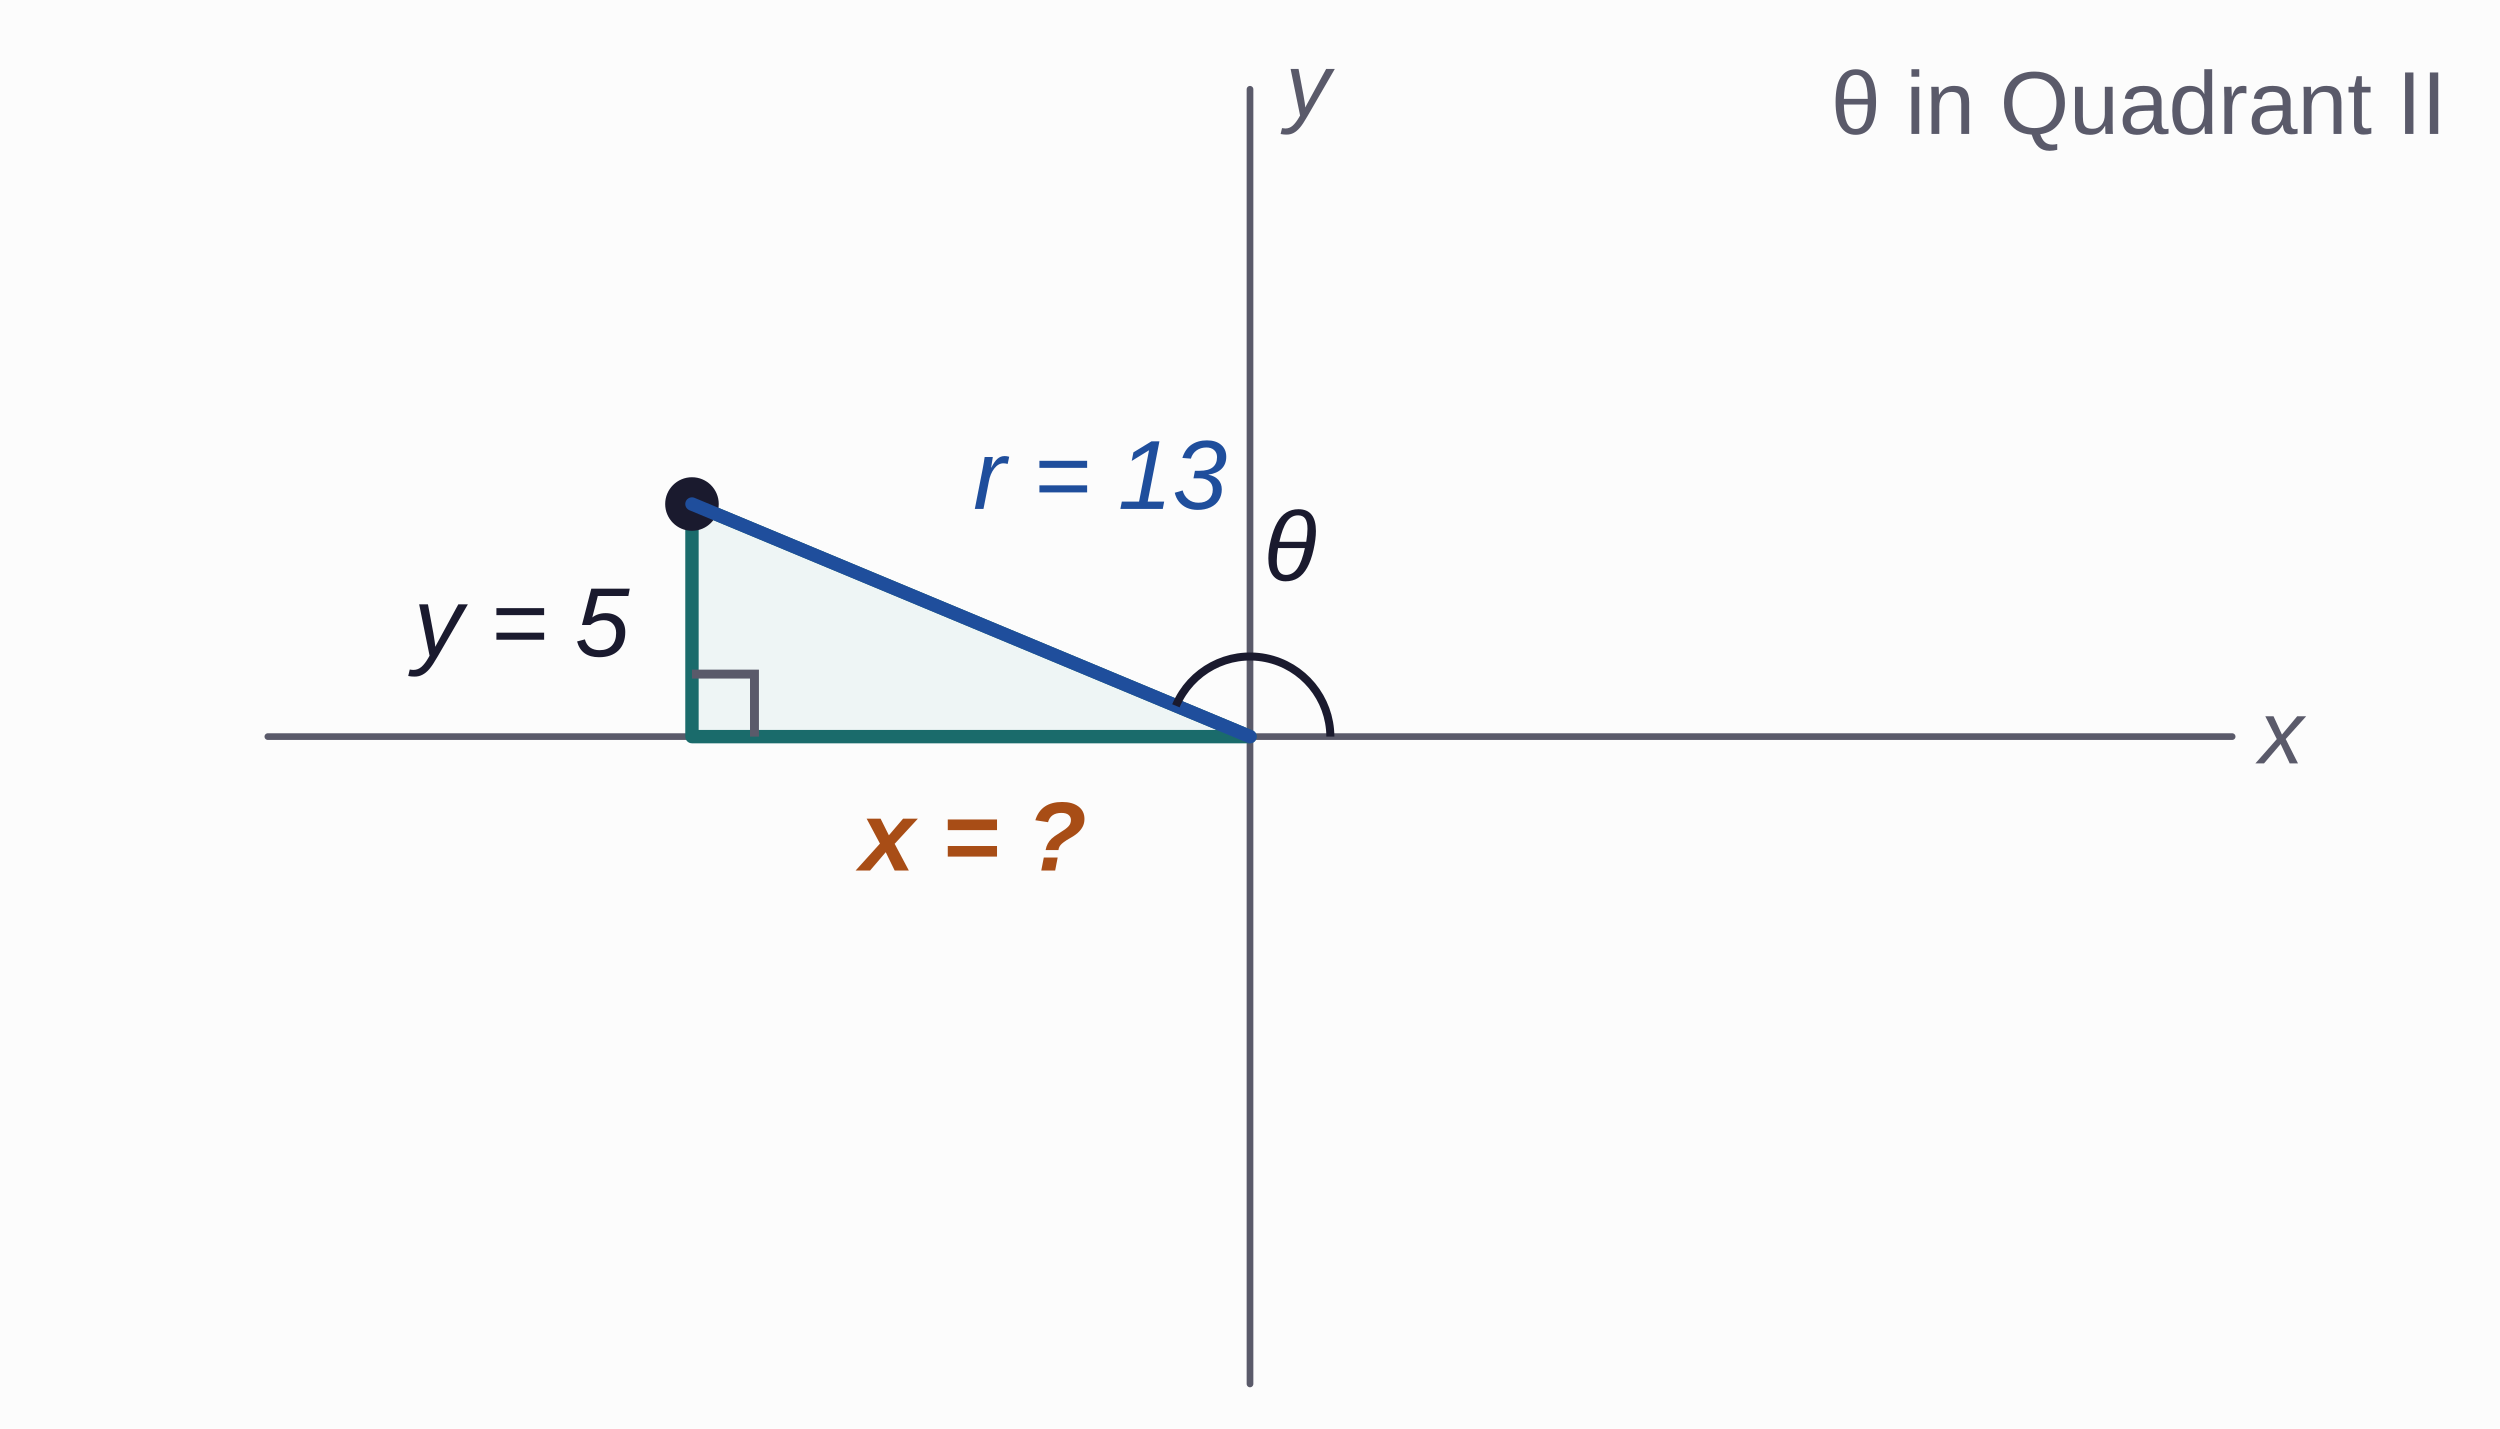
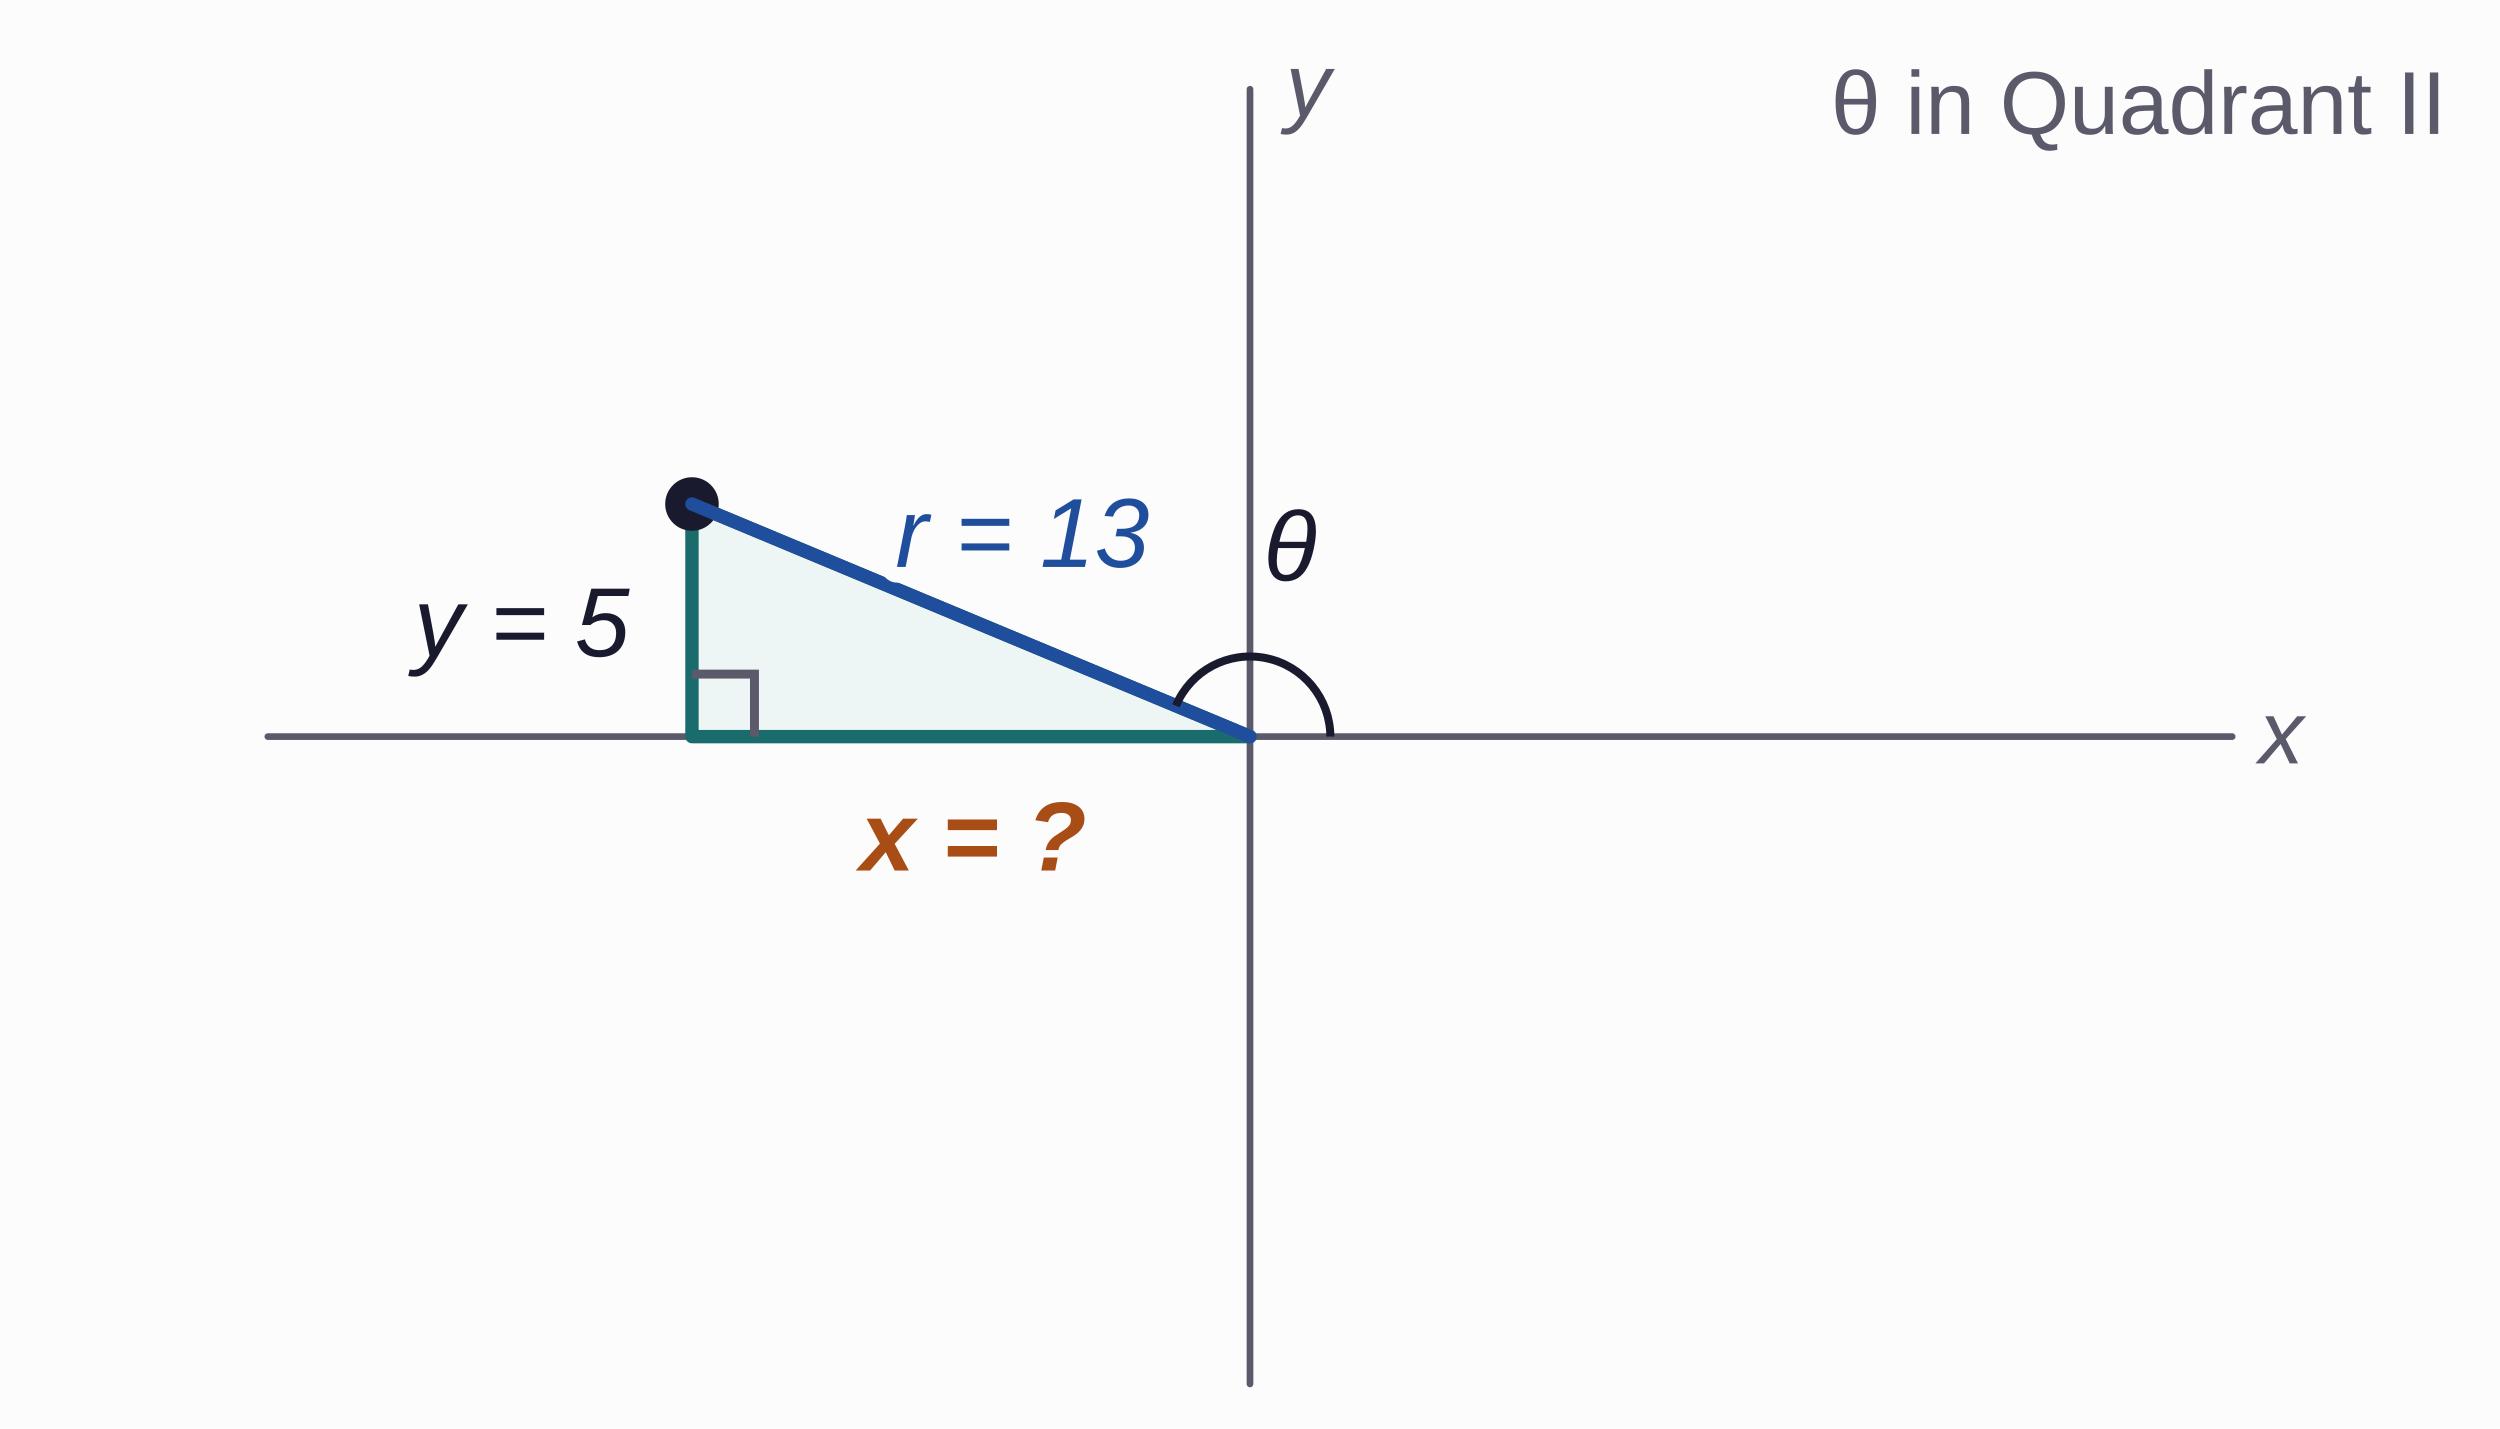
<svg viewBox="0 0 560 320" font-family="Arial, Helvetica, sans-serif" font-size="22">
  <rect x="0" y="0" width="560" height="320" fill="#fcfcfc" />
  <line x1="60.0" y1="165.0" x2="500.0" y2="165.0" stroke="#5a5a6a" stroke-width="1.5" stroke-linecap="round" />
  <line x1="280.0" y1="20.0" x2="280.0" y2="310.0" stroke="#5a5a6a" stroke-width="1.5" stroke-linecap="round" />
  <text x="506" y="171" text-anchor="start" fill="#5a5a6a" font-size="20" font-style="italic">x</text>
  <text x="288" y="26" text-anchor="start" fill="#5a5a6a" font-size="20" font-style="italic">y</text>
  <text x="548" y="30" text-anchor="end" fill="#5a5a6a" font-size="20">θ in Quadrant II</text>
  <polygon points="280,165 155.0,165.0 155.0,112.9" fill="#eef5f5" stroke="#1a6b6b" stroke-width="3" stroke-linejoin="round" />
  <polyline points="169.0,165 169.0,151.0 155.0,151.0" fill="none" stroke="#5a5a6a" stroke-width="2" />
  <circle cx="155.0" cy="112.9" r="6" fill="#1a1a2e" />
  <line x1="280.0" y1="165.0" x2="155.0" y2="112.9" stroke="#1f4e9c" stroke-width="3" stroke-linecap="round" />
  <path d="M 298.0 165.0 A 18 18 0 0 0 263.4 158.1" fill="none" stroke="#1a1a2e" stroke-width="1.8" />
  <text x="289" y="130" text-anchor="middle" fill="#1a1a2e" font-size="22" font-style="italic">θ</text>
-   <text x="218" y="114" text-anchor="start" fill="#1f4e9c" font-size="22" font-style="italic">r = 13</text>
+   <text x="229" y="127" text-anchor="middle" fill="#1f4e9c" font-size="22" font-style="italic" stroke="#fcfcfc" stroke-width="7" stroke-linejoin="round" paint-order="stroke">r = 13</text>
  <text x="218" y="195" text-anchor="middle" fill="#a84d16" font-size="22" font-style="italic" font-weight="bold">x = ?</text>
  <text x="141" y="147" text-anchor="end" fill="#1a1a2e" font-size="22" font-style="italic">y = 5</text>
</svg>
